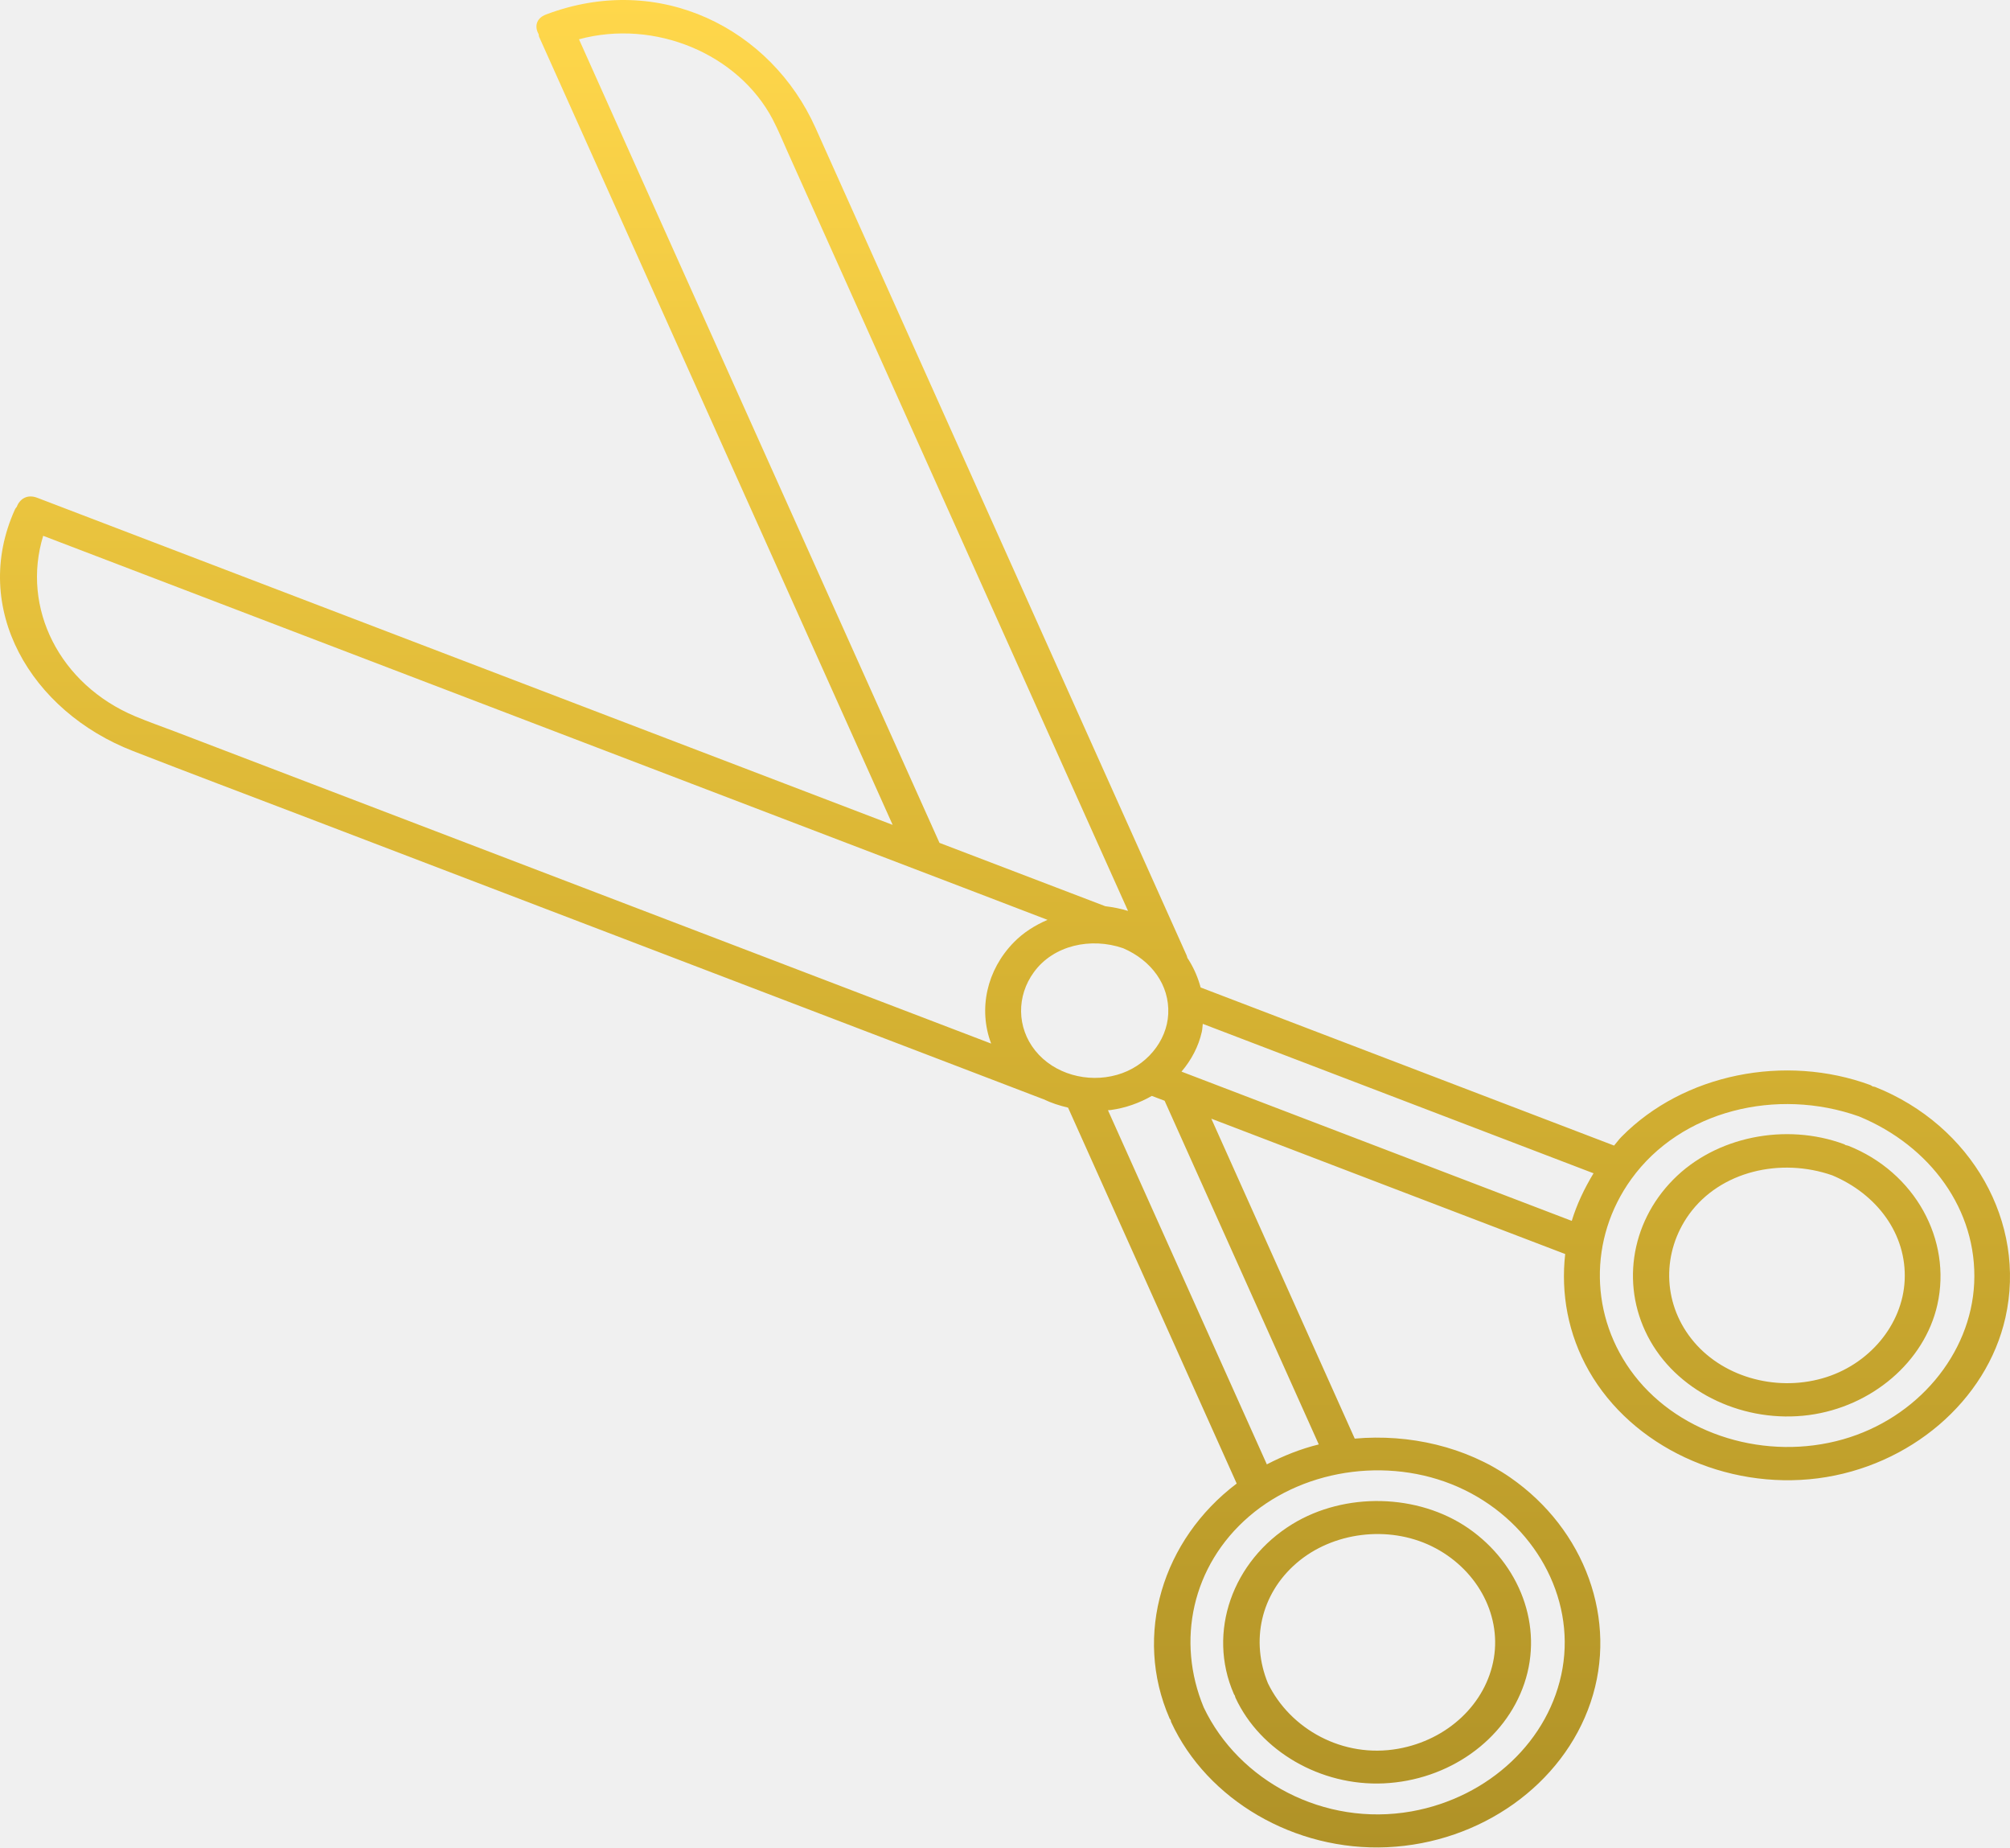
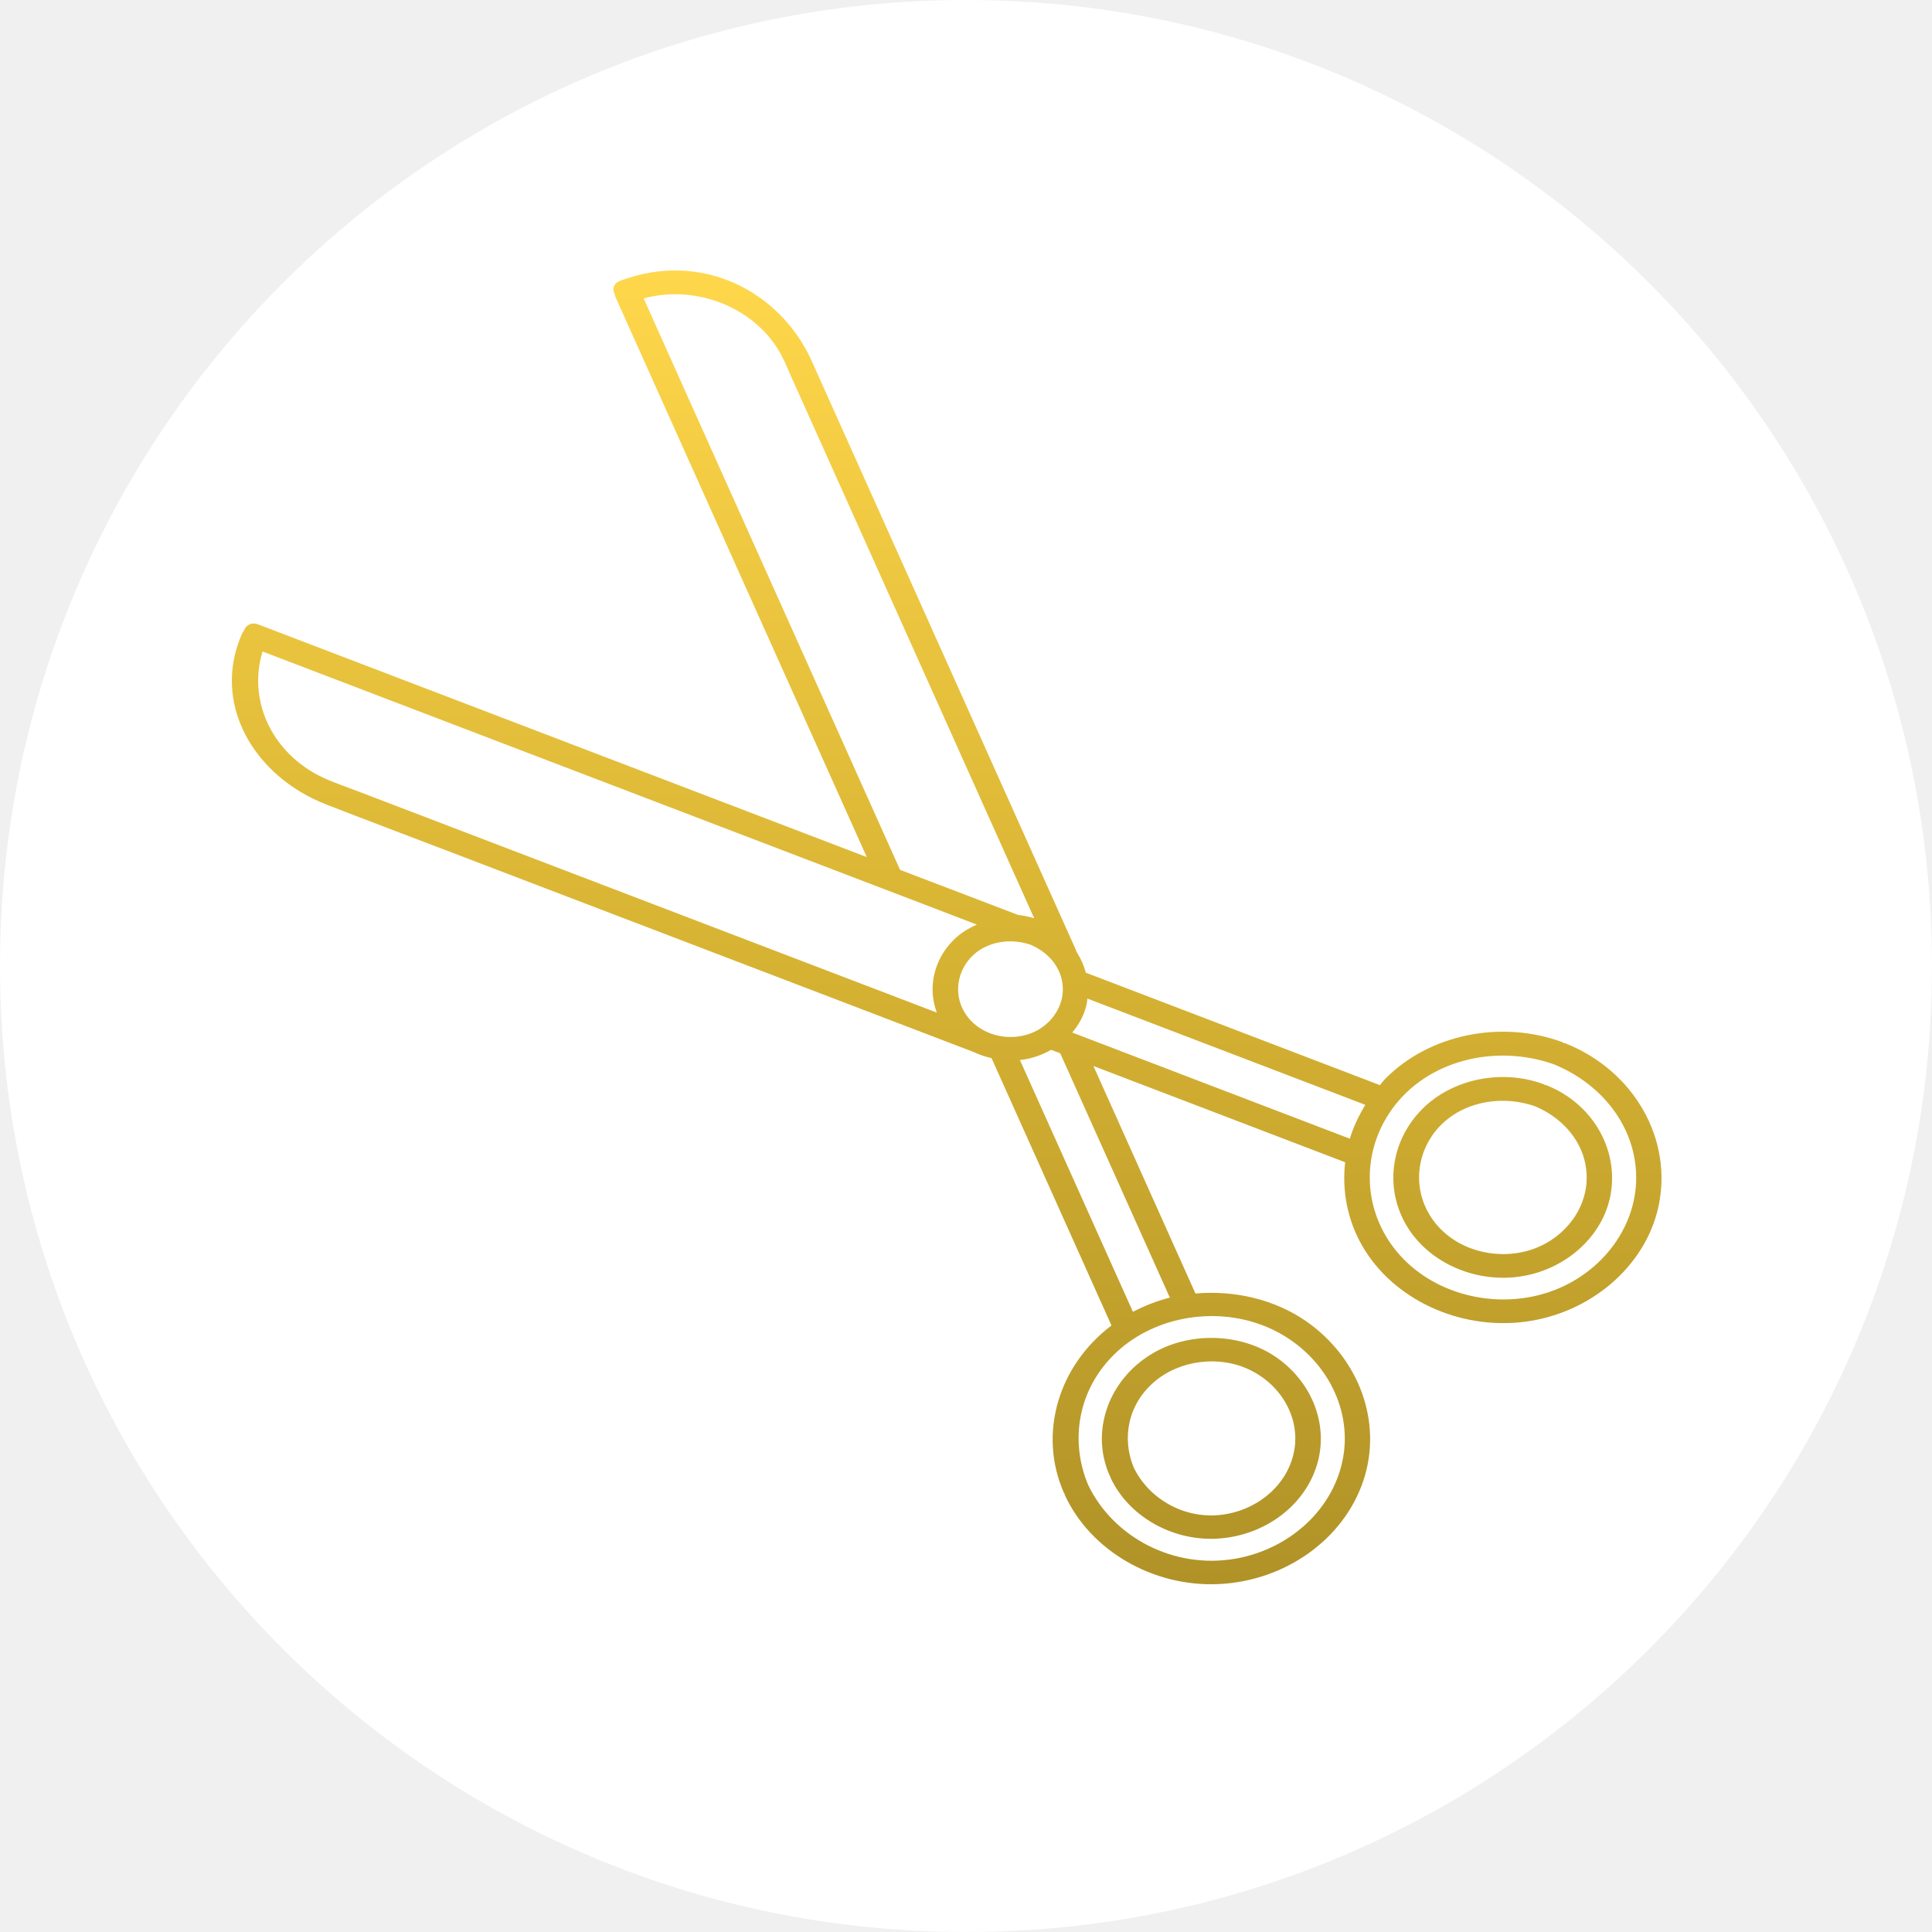
- <svg xmlns="http://www.w3.org/2000/svg" width="37" height="34" viewBox="0 0 37 34" fill="none">
-   <path d="M23.79 28.049C22.689 28.724 22.217 30.039 22.712 31.174C22.716 31.186 22.725 31.197 22.732 31.207C22.736 31.219 22.736 31.234 22.743 31.246C23.197 32.226 24.309 32.874 25.471 32.821C26.662 32.766 27.707 32.029 28.06 30.981C28.416 29.93 27.978 28.784 27.031 28.127C26.102 27.486 24.757 27.457 23.79 28.049ZM26.355 28.457C27.159 28.85 27.637 29.681 27.499 30.515C27.358 31.357 26.646 32.022 25.737 32.184C24.721 32.365 23.75 31.823 23.34 30.979C23.023 30.207 23.2 29.34 23.869 28.765C24.529 28.197 25.552 28.065 26.355 28.457ZM2.449 13.822C3.478 14.223 4.515 14.613 5.546 15.007C9.149 16.385 12.753 17.763 16.356 19.139C17.305 19.502 18.256 19.866 19.205 20.229C19.207 20.229 19.207 20.229 19.207 20.229C19.35 20.299 19.505 20.348 19.661 20.385C20.695 22.691 21.731 24.997 22.765 27.303C21.398 28.336 20.861 30.09 21.528 31.622C21.532 31.636 21.543 31.642 21.55 31.655C21.555 31.669 21.552 31.681 21.559 31.694C22.221 33.127 23.833 34.072 25.534 33.996C27.257 33.918 28.77 32.842 29.28 31.33C29.793 29.813 29.173 28.143 27.801 27.192C26.98 26.624 25.943 26.387 24.938 26.476C24.059 24.513 23.177 22.549 22.298 20.588C24.468 21.418 26.639 22.25 28.812 23.079C28.73 23.806 28.864 24.554 29.247 25.227C30.043 26.626 31.767 27.424 33.463 27.207C35.153 26.989 36.571 25.786 36.916 24.248C37.308 22.502 36.298 20.712 34.515 20.003C34.499 19.997 34.488 19.999 34.472 19.995C34.457 19.987 34.448 19.976 34.432 19.97C32.859 19.391 30.992 19.761 29.849 20.921C29.797 20.972 29.759 21.03 29.712 21.083C27.174 20.114 24.636 19.143 22.101 18.173C22.054 17.997 21.982 17.828 21.884 17.67C21.875 17.656 21.866 17.644 21.857 17.629C21.852 17.613 21.85 17.596 21.843 17.582C19.567 12.506 17.289 7.429 15.011 2.351C14.194 0.53 12.146 -0.526 10.051 0.267C9.861 0.339 9.841 0.499 9.915 0.628C9.919 0.647 9.917 0.663 9.926 0.682C12.095 5.516 14.263 10.348 16.432 15.181C12.012 13.491 7.592 11.801 3.17 10.111C2.342 9.795 1.513 9.479 0.685 9.161C0.497 9.089 0.361 9.187 0.309 9.327C0.298 9.343 0.285 9.354 0.276 9.374C-0.55 11.194 0.567 13.093 2.449 13.822ZM10.658 0.723C12.054 0.345 13.59 0.992 14.223 2.195C14.326 2.392 14.411 2.6 14.501 2.801C14.991 3.895 15.483 4.988 15.973 6.082C17.383 9.228 18.795 12.374 20.205 15.518C20.391 15.933 20.579 16.35 20.765 16.765C20.628 16.722 20.489 16.695 20.346 16.678C19.328 16.288 18.309 15.9 17.294 15.512C15.371 11.23 13.451 6.949 11.528 2.665C11.238 2.018 10.947 1.37 10.658 0.723ZM34.222 20.547C35.535 21.089 36.401 22.27 36.341 23.611C36.281 24.925 35.291 26.102 33.924 26.49C32.519 26.889 30.941 26.418 30.086 25.314C29.256 24.242 29.24 22.794 30.028 21.701C30.941 20.434 32.709 20.009 34.222 20.547ZM28.933 22.469C26.539 21.553 24.144 20.638 21.749 19.722C21.931 19.508 22.063 19.258 22.123 18.989C22.134 18.941 22.134 18.892 22.141 18.843C24.538 19.761 26.937 20.677 29.334 21.593C29.164 21.874 29.025 22.166 28.933 22.469ZM26.957 27.42C28.239 28.045 28.991 29.381 28.763 30.704C28.535 32.026 27.411 33.082 25.981 33.337C24.37 33.622 22.803 32.776 22.159 31.425C21.649 30.203 21.939 28.815 22.994 27.907C24.05 26.999 25.677 26.796 26.957 27.42ZM23.32 26.95C22.345 24.777 21.371 22.605 20.395 20.432C20.413 20.43 20.433 20.432 20.451 20.428C20.72 20.391 20.975 20.299 21.203 20.169C21.282 20.198 21.36 20.229 21.438 20.258C22.385 22.367 23.329 24.474 24.276 26.583C23.942 26.665 23.625 26.792 23.32 26.95ZM21.505 18.66C21.481 19.167 21.094 19.631 20.563 19.781C20.015 19.937 19.402 19.765 19.057 19.336C18.715 18.909 18.712 18.331 19.03 17.894C19.393 17.393 20.084 17.247 20.675 17.451C21.192 17.674 21.53 18.124 21.505 18.66ZM18.007 16.44C18.433 16.602 18.858 16.765 19.283 16.929C19.052 17.028 18.838 17.163 18.665 17.34C18.164 17.849 18.005 18.568 18.245 19.206C13.236 17.293 8.23 15.377 3.221 13.463C2.977 13.37 2.729 13.284 2.489 13.183C1.095 12.598 0.388 11.187 0.795 9.861C6.533 12.054 12.271 14.247 18.007 16.44ZM30.8 21.71C30.001 22.519 29.828 23.714 30.381 24.683C30.932 25.65 32.127 26.197 33.297 26.043C34.452 25.89 35.426 25.065 35.663 24.012C35.931 22.816 35.251 21.574 34.025 21.087C34.009 21.081 33.991 21.079 33.975 21.075C33.964 21.069 33.955 21.061 33.944 21.057C32.868 20.66 31.581 20.917 30.8 21.71ZM33.729 21.631C34.555 21.979 35.101 22.714 35.061 23.562C35.023 24.383 34.401 25.125 33.546 25.367C32.664 25.617 31.675 25.33 31.133 24.636C30.601 23.958 30.594 23.042 31.093 22.348C31.668 21.553 32.778 21.299 33.729 21.631Z" fill="url(#paint0_linear_103_147)" />
+ <svg xmlns="http://www.w3.org/2000/svg" width="50" height="50" viewBox="0 0 50 50" fill="none">
+   <circle cx="25" cy="25" r="25" fill="white" />
+   <path d="M29.79 35.049C28.689 35.724 28.217 37.039 28.712 38.174C28.716 38.187 28.725 38.197 28.732 38.207C28.736 38.219 28.736 38.234 28.743 38.246C29.197 39.226 30.309 39.874 31.471 39.821C32.662 39.766 33.707 39.029 34.06 37.981C34.416 36.93 33.978 35.784 33.031 35.127C32.102 34.486 30.757 34.457 29.79 35.049ZM32.355 35.457C33.158 35.85 33.637 36.681 33.499 37.515C33.358 38.357 32.646 39.022 31.737 39.184C30.721 39.365 29.75 38.823 29.34 37.979C29.023 37.207 29.2 36.34 29.869 35.765C30.529 35.197 31.552 35.065 32.355 35.457ZM8.449 20.822C9.478 21.223 10.515 21.613 11.546 22.007C15.149 23.385 18.753 24.763 22.356 26.139C23.305 26.502 24.256 26.866 25.205 27.229C25.207 27.229 25.207 27.229 25.207 27.229C25.35 27.299 25.505 27.348 25.661 27.385C26.695 29.691 27.731 31.997 28.765 34.303C27.398 35.336 26.861 37.09 27.528 38.622C27.532 38.636 27.543 38.642 27.55 38.655C27.555 38.669 27.552 38.681 27.559 38.694C28.221 40.127 29.833 41.072 31.534 40.996C33.257 40.918 34.77 39.842 35.28 38.33C35.793 36.813 35.173 35.143 33.801 34.192C32.98 33.624 31.943 33.388 30.938 33.476C30.059 31.513 29.177 29.549 28.298 27.588C30.468 28.418 32.639 29.25 34.812 30.079C34.73 30.806 34.864 31.554 35.246 32.227C36.043 33.626 37.767 34.425 39.463 34.207C41.153 33.989 42.571 32.786 42.916 31.248C43.308 29.502 42.298 27.712 40.515 27.003C40.499 26.997 40.488 26.999 40.472 26.995C40.457 26.987 40.448 26.976 40.432 26.97C38.859 26.391 36.992 26.761 35.849 27.921C35.797 27.972 35.759 28.03 35.712 28.083C33.174 27.114 30.636 26.143 28.101 25.173C28.054 24.997 27.982 24.828 27.884 24.67C27.875 24.656 27.866 24.644 27.857 24.629C27.852 24.613 27.85 24.596 27.843 24.582C25.567 19.506 23.289 14.429 21.011 9.351C20.194 7.53 18.146 6.474 16.051 7.267C15.861 7.339 15.841 7.499 15.915 7.628C15.919 7.647 15.917 7.663 15.926 7.682C18.095 12.516 20.263 17.348 22.432 22.181C18.012 20.491 13.592 18.801 9.17 17.111C8.342 16.795 7.513 16.479 6.685 16.161C6.497 16.089 6.361 16.187 6.309 16.327C6.298 16.343 6.285 16.354 6.276 16.374C5.45 18.194 6.567 20.093 8.449 20.822ZM16.658 7.723C18.054 7.345 19.59 7.992 20.223 9.195C20.326 9.392 20.411 9.6 20.5 9.801C20.991 10.895 21.483 11.988 21.973 13.082C23.383 16.228 24.795 19.374 26.205 22.518C26.391 22.933 26.579 23.35 26.765 23.765C26.628 23.722 26.489 23.695 26.346 23.678C25.328 23.288 24.309 22.9 23.294 22.512C21.371 18.23 19.451 13.949 17.528 9.665C17.238 9.018 16.947 8.37 16.658 7.723ZM40.222 27.547C41.535 28.089 42.401 29.27 42.341 30.611C42.281 31.925 41.291 33.102 39.924 33.49C38.519 33.889 36.941 33.418 36.086 32.313C35.255 31.242 35.24 29.794 36.028 28.701C36.941 27.434 38.709 27.009 40.222 27.547ZM34.933 29.469C32.539 28.553 30.144 27.638 27.749 26.722C27.931 26.508 28.063 26.258 28.123 25.989C28.134 25.941 28.134 25.892 28.141 25.843C30.538 26.761 32.937 27.677 35.334 28.593C35.164 28.874 35.025 29.166 34.933 29.469ZM32.957 34.42C34.239 35.045 34.991 36.382 34.763 37.704C34.535 39.026 33.411 40.082 31.981 40.337C30.37 40.622 28.803 39.776 28.159 38.425C27.649 37.203 27.939 35.815 28.994 34.907C30.05 33.999 31.677 33.796 32.957 34.42ZM29.32 33.95C28.345 31.777 27.371 29.605 26.395 27.432C26.413 27.43 26.433 27.432 26.451 27.428C26.72 27.391 26.975 27.299 27.203 27.169C27.282 27.198 27.36 27.229 27.438 27.258C28.385 29.367 29.329 31.474 30.276 33.583C29.942 33.665 29.625 33.792 29.32 33.95ZM27.505 25.66C27.481 26.167 27.094 26.631 26.563 26.781C26.015 26.937 25.402 26.765 25.057 26.336C24.715 25.909 24.712 25.331 25.03 24.894C25.393 24.393 26.084 24.247 26.675 24.451C27.192 24.674 27.53 25.124 27.505 25.66ZM24.007 23.44C24.433 23.602 24.858 23.765 25.283 23.929C25.052 24.028 24.838 24.163 24.665 24.34C24.164 24.849 24.005 25.568 24.245 26.206C19.236 24.293 14.23 22.377 9.221 20.463C8.977 20.37 8.729 20.284 8.489 20.183C7.095 19.598 6.388 18.187 6.795 16.861C12.533 19.054 18.271 21.247 24.007 23.44ZM36.8 28.71C36.001 29.519 35.828 30.714 36.381 31.683C36.932 32.65 38.127 33.197 39.297 33.042C40.452 32.891 41.426 32.065 41.663 31.012C41.931 29.816 41.251 28.574 40.025 28.087C40.009 28.081 39.991 28.079 39.975 28.075C39.964 28.069 39.955 28.061 39.944 28.057C38.868 27.66 37.581 27.917 36.8 28.71ZM39.729 28.631C40.555 28.979 41.101 29.714 41.061 30.562C41.023 31.383 40.401 32.125 39.546 32.367C38.664 32.617 37.675 32.33 37.133 31.636C36.6 30.958 36.594 30.042 37.093 29.348C37.668 28.553 38.778 28.299 39.729 28.631Z" fill="url(#paint0_linear_305_3)" />
  <defs>
-     <linearGradient id="paint0_linear_103_147" x1="18.5" y1="0" x2="18.5" y2="34" gradientUnits="userSpaceOnUse">
+     <linearGradient id="paint0_linear_305_3" x1="24.5" y1="7" x2="24.5" y2="41" gradientUnits="userSpaceOnUse">
      <stop stop-color="#FFD74B" />
      <stop offset="0.521" stop-color="#D7B333" />
      <stop offset="1" stop-color="#B09227" />
    </linearGradient>
  </defs>
</svg>
